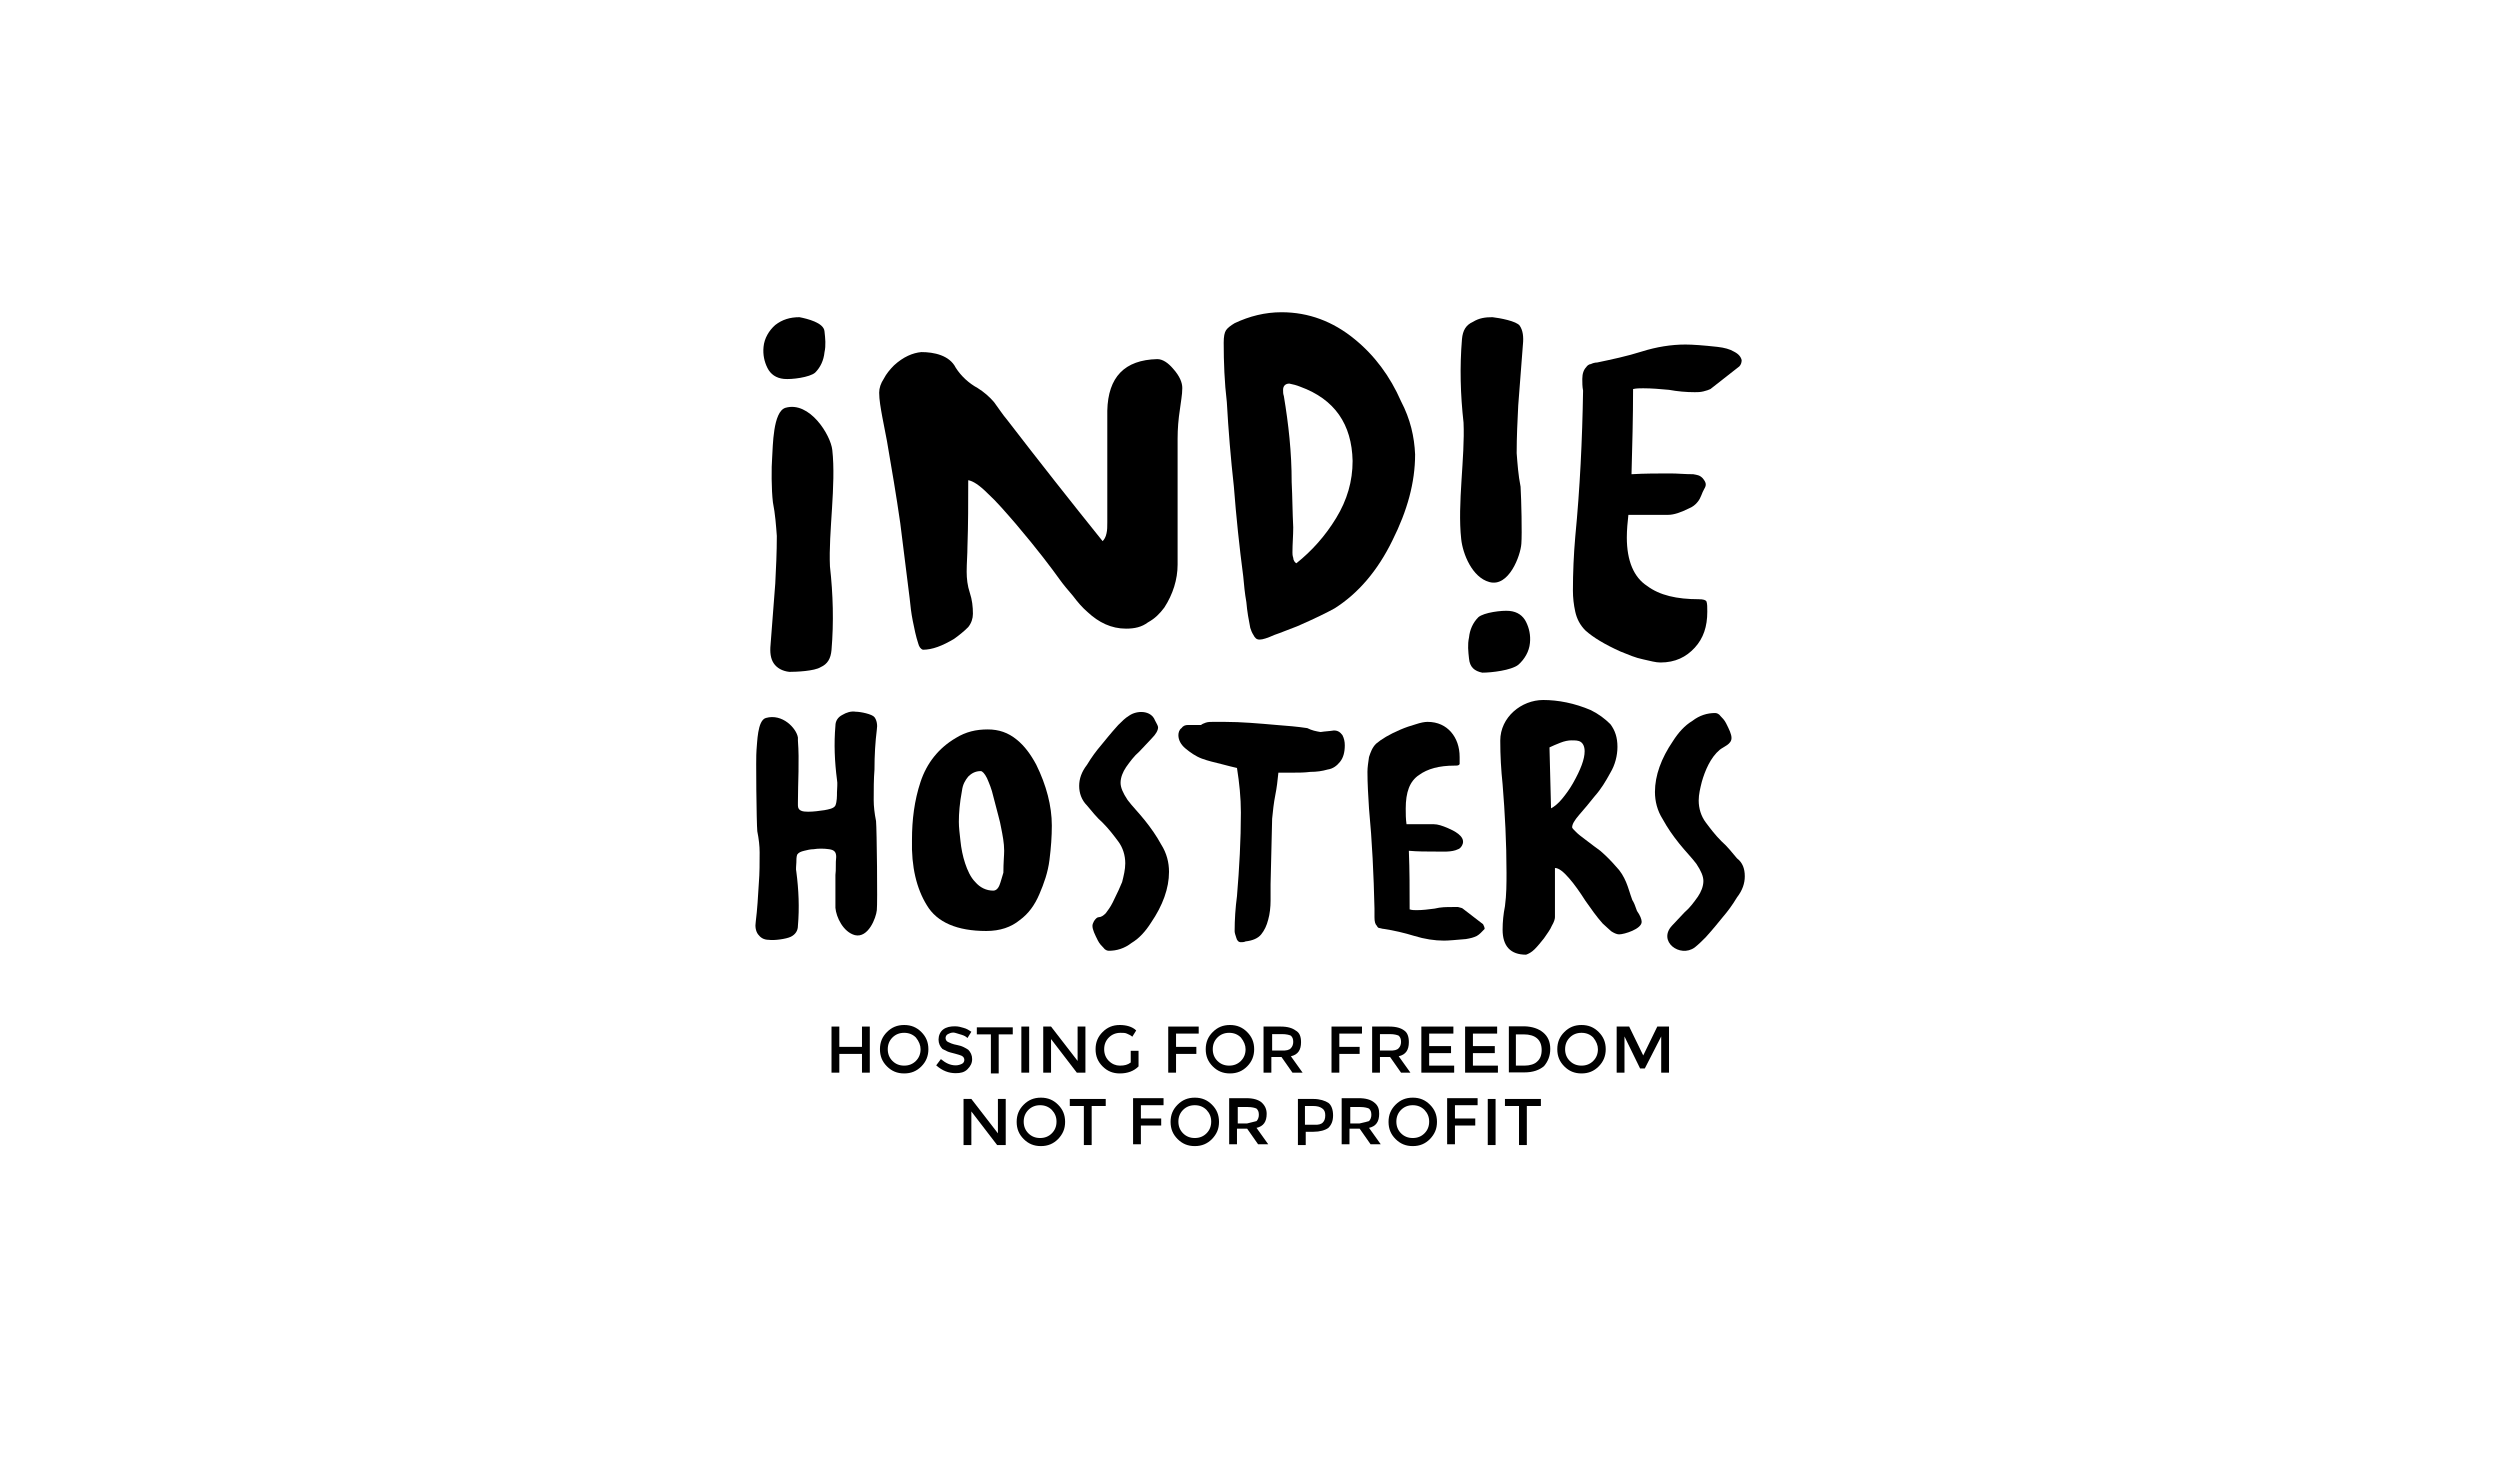
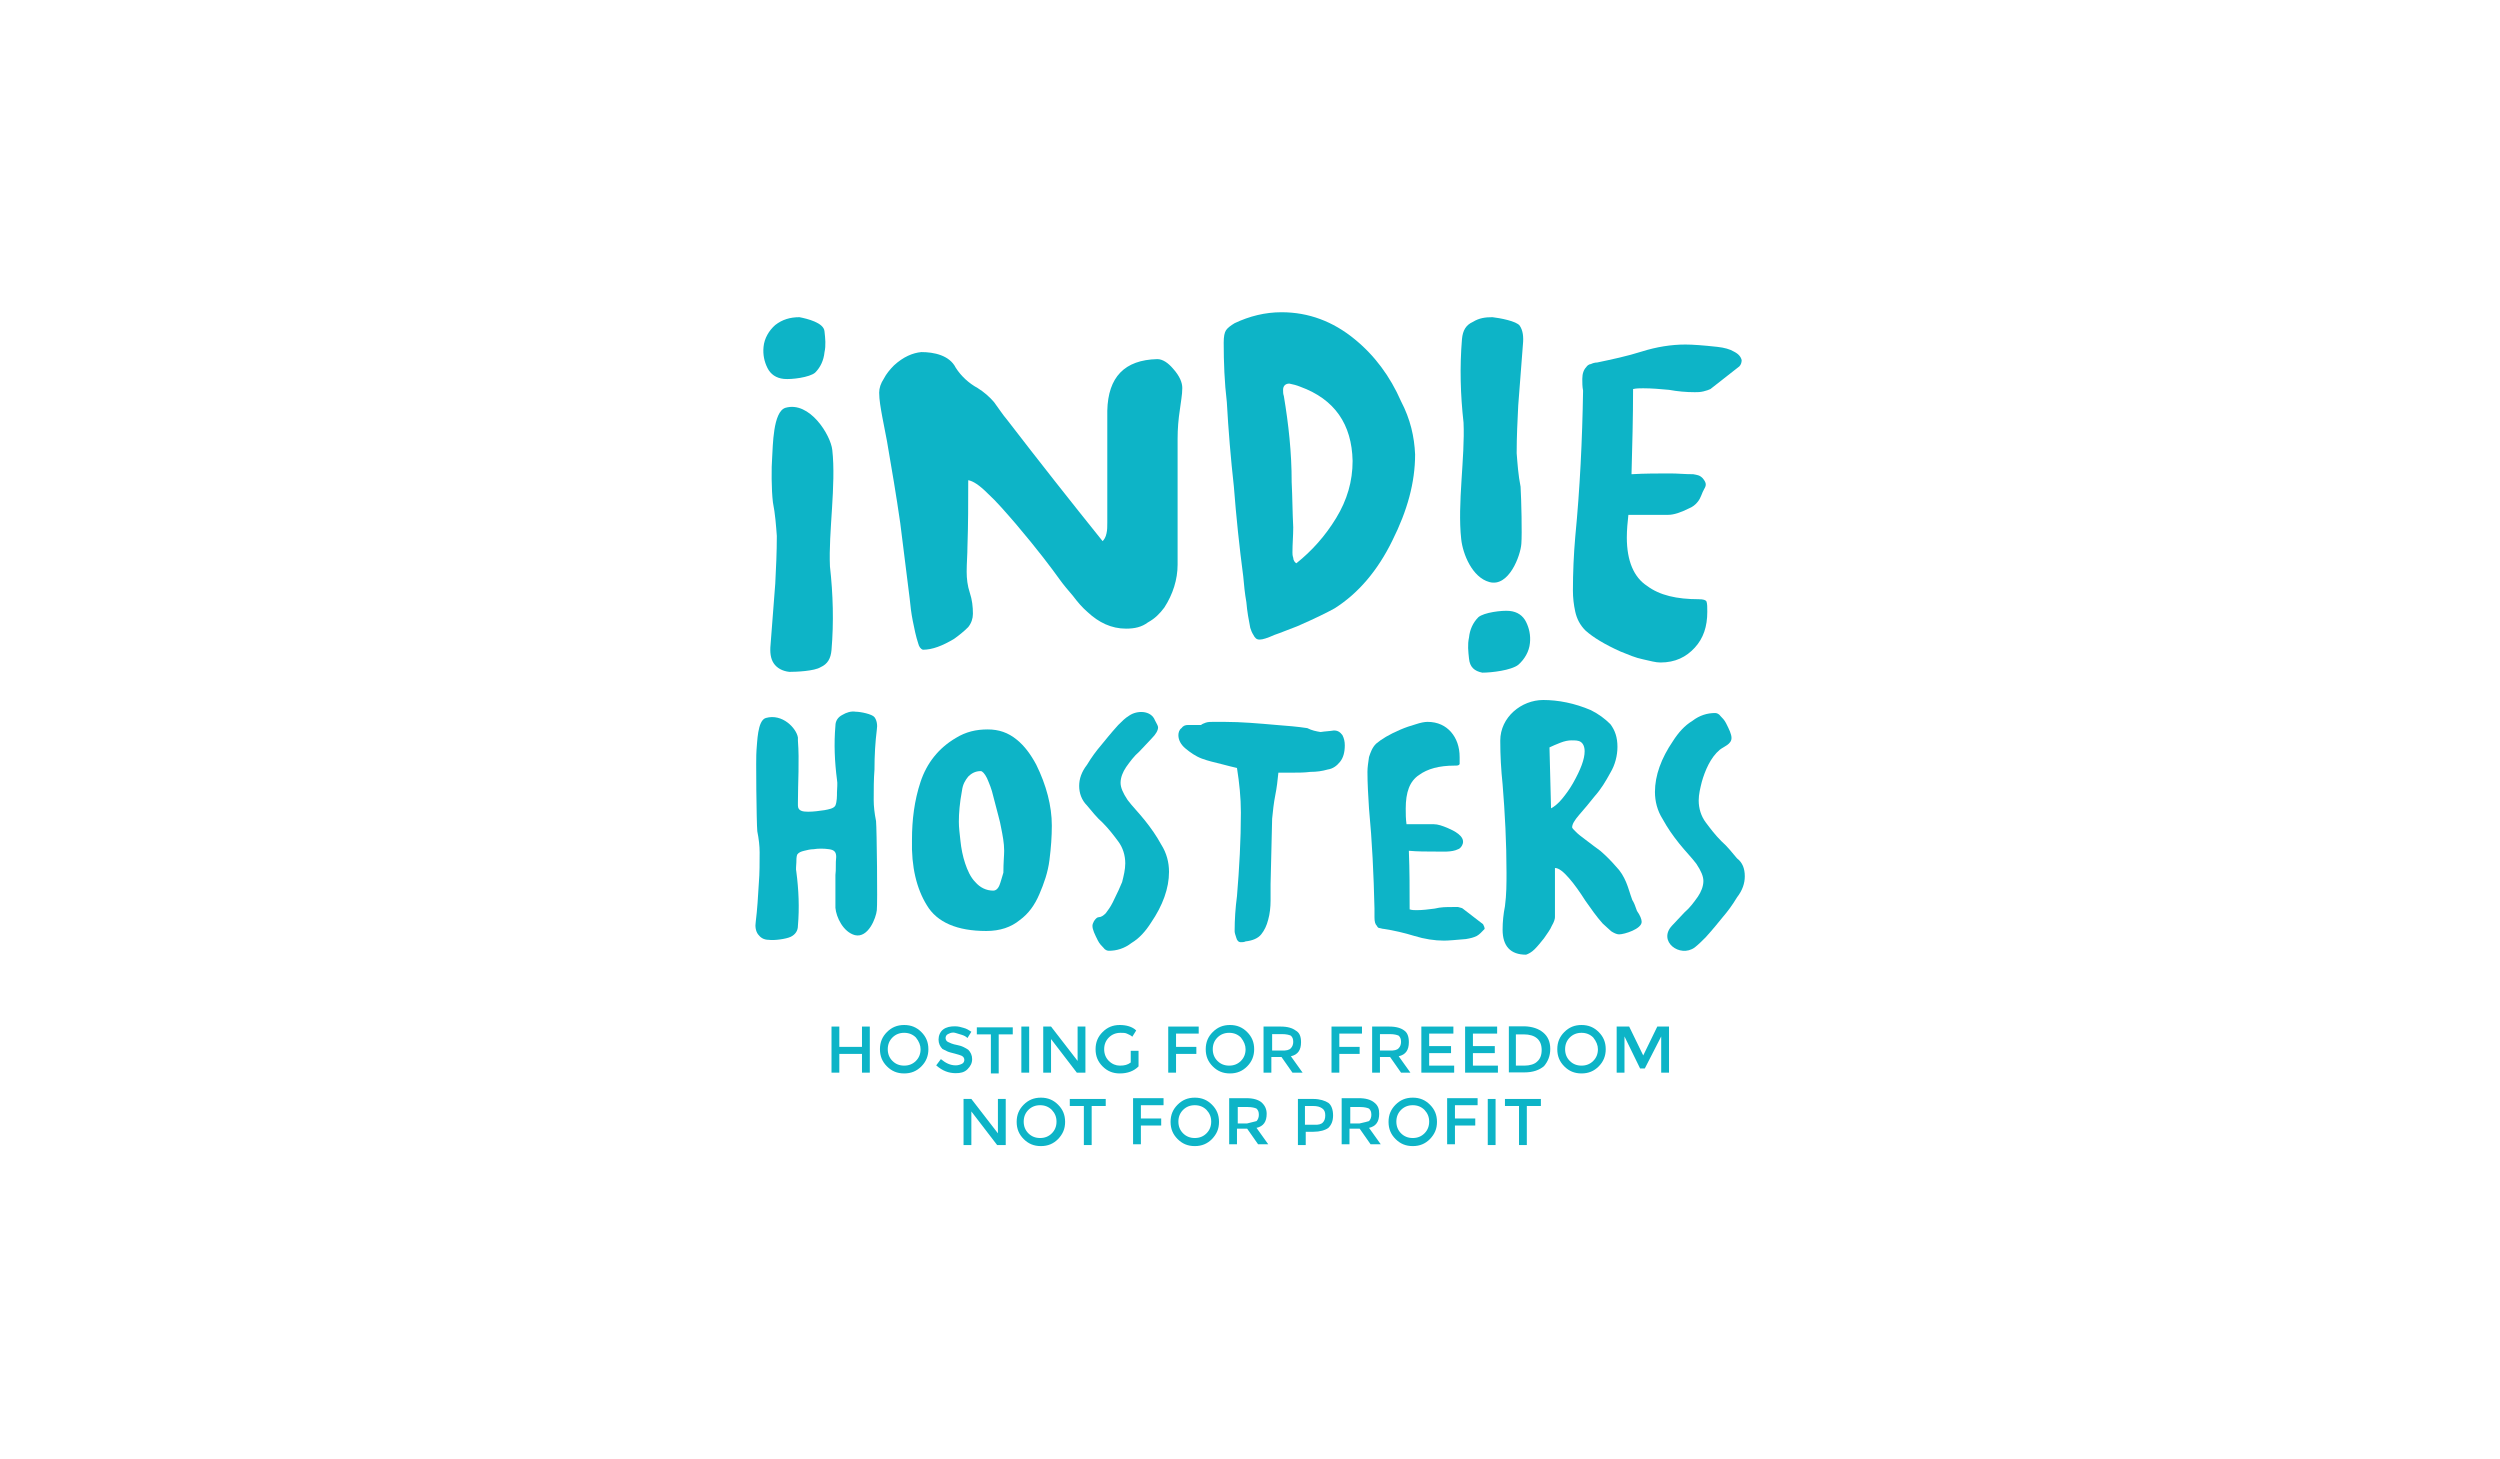
<svg xmlns="http://www.w3.org/2000/svg" version="1.1" id="Calque_1_-_copie_4" x="0px" y="0px" viewBox="0 0 960 560" enable-background="new 0 0 960 560" xml:space="preserve">
-   <g>
+   <g style="fill: #0db4c7">
    <g>
      <g>
        <path d="M454,149c0,2.7-0.6,5.4-0.9,8.1c-0.6,3.9-0.9,7.5-0.9,11.4v48.3c0,5.7-1.8,11.4-5.1,16.5c-1.8,2.4-3.6,4.2-6.3,5.7     c-2.4,1.8-5.1,2.4-8.4,2.4c-5.7,0-10.5-2.4-14.7-6.3c-2.1-1.8-3.9-3.9-5.7-6.3c-1.8-2.1-3.6-4.2-5.1-6.3     c-3-4.2-8.4-11.4-16.8-21.3c-3.9-4.5-7.5-8.7-10.8-11.7c-3.3-3.3-5.7-4.8-7.5-5.1c0,8.4,0,17.1-0.3,25.5c0,3-0.3,6.3-0.3,9.6     c0,2.7,0.3,5.4,1.2,8.1s1.2,5.4,1.2,8.1c0,1.8-0.6,3.6-1.8,5.1c-1.5,1.5-3.3,3-5.4,4.5c-4.5,2.7-8.4,4.2-12,4.2     c-0.9-0.3-1.5-1.2-1.8-2.4c-0.9-2.7-1.5-5.7-2.1-8.7s-0.9-5.7-1.2-8.7c-1.2-9.6-2.4-19.2-3.6-28.8c-1.5-10.5-3.3-21-5.1-31.5     c-0.6-3-1.2-6-1.8-9.3s-1.2-6.6-1.2-9.3c0-1.8,0.6-3.6,1.8-5.4c0.9-1.8,2.4-3.6,3.9-5.1c3.6-3.3,7.2-4.8,10.5-5.1     c2.4,0,5.1,0.3,7.5,1.2c2.4,0.9,4.5,2.4,5.7,4.8c2.1,3.3,5.1,6,8.4,7.8c2.4,1.5,4.5,3.3,6.3,5.4c1.8,2.4,3.3,4.8,5.1,6.9     c12,15.6,24.3,31.2,36.6,46.5c0.6-0.6,1.2-1.5,1.5-3c0.3-1.2,0.3-2.7,0.3-4.2c0-3.6,0-6.3,0-7.8v-35.1     c0.3-12.9,6.6-19.5,19.2-19.8c2.1,0,4.2,1.5,6,3.6C453.1,144.5,454,147,454,149z" />
        <path d="M543.4,174.5c0,10.8-3,21.6-8.7,33c-5.7,11.7-13.2,20.4-22.2,26.1c-2.7,1.5-7.5,3.9-14.4,6.9c-3.3,1.2-6,2.4-8.7,3.3     c-2.7,1.2-4.5,1.8-5.7,1.8s-1.8-0.6-2.4-1.8c-0.6-0.9-0.9-1.8-1.2-2.7c-0.6-3-1.2-6.3-1.5-9.9c-0.6-3.3-0.9-6.6-1.2-9.9     c-1.5-11.4-2.7-22.8-3.6-34.5c-1.2-10.8-2.1-21.6-2.7-32.4c-0.9-7.5-1.2-15.3-1.2-22.8c0-2.4,0.3-3.9,0.9-4.8     c0.6-0.9,1.8-1.8,3.3-2.7c5.7-2.7,11.7-4.2,18-4.2c10.5,0,19.8,3.6,27.9,10.2c7.8,6.3,13.8,14.4,18,24     C541.6,161,543.1,167.7,543.4,174.5z M519.4,177c-0.3-14.1-6.9-23.7-20.1-28.5c-1.5-0.6-2.7-0.9-4.2-1.2c-1.5,0-2.4,0.9-2.4,2.4     c0,0.9,0,1.5,0.3,2.4c1.8,10.8,3,21.6,3,33c0.3,6,0.3,11.7,0.6,17.4c0,3.3-0.3,6.3-0.3,9.6c0,0.6,0,1.2,0.3,2.1     c0,0.9,0.6,1.8,1.2,2.1c6-4.8,11.1-10.5,15.3-17.4C517.3,192,519.4,184.8,519.4,177z" />
        <path d="M665.8,135c-1.5-0.9-3.6-1.5-6.3-1.8c-5.4-0.6-9.6-0.9-12.3-0.9c-5.4,0-11.1,0.9-16.8,2.7c-5.7,1.8-11.4,3-17.1,4.2     c-0.9,0-1.8,0.3-2.4,0.6c-0.6,0-1.5,0.6-1.8,1.2c-0.9,0.9-1.5,2.4-1.5,4.5c0,1.5,0,3,0.3,4.5c-0.3,18.9-1.2,37.5-3,56.1     c-0.6,6.9-0.9,13.8-0.9,20.7c0,2.7,0.3,5.4,0.9,8.1s1.8,5.1,3.9,7.2c3,2.7,7.5,5.4,13.5,8.1c3,1.2,5.7,2.4,8.7,3     c2.7,0.6,4.8,1.2,6.6,1.2c5.7,0,9.9-2.1,13.2-5.7c3.3-3.6,4.8-8.1,4.8-13.8c0-1.8,0-3-0.3-3.9c-0.3-0.6-1.2-0.9-3-0.9     c-8.4,0-15-1.5-19.8-5.1c-5.1-3.3-7.8-9.6-7.8-18.6c0-3,0.3-6,0.6-8.7h15.3c2.1,0,4.8-0.9,7.8-2.4c1.5-0.6,2.7-1.5,3.6-2.7     c1.2-1.5,1.5-3.3,2.4-4.8s0.9-2.4-0.6-4.2c-1.2-1.2-2.1-1.2-3.6-1.5c-3.3,0-6-0.3-8.7-0.3c-4.8,0-9.9,0-15,0.3     c0.3-11.1,0.6-21.9,0.6-32.7c1.2-0.3,2.7-0.3,3.9-0.3c3.3,0,6.6,0.3,9.9,0.6c3.3,0.6,6.6,0.9,9.9,0.9c0.9,0,2.1,0,3.3-0.3     c1.2-0.3,2.1-0.6,2.7-0.9l11.1-8.7c0.6-0.6,0.9-1.5,0.9-2.4C668.5,137,667.6,135.9,665.8,135z" />
        <g>
          <path d="M584.2,208.8c-0.3,4.5-4.8,16.8-12.3,14.7c-6.6-1.8-10.2-10.8-10.8-16.5c-1.5-13.5,1.5-31.5,0.9-44.7      c-1.2-10.8-1.5-21.3-0.6-32.1c0.3-3.3,1.5-5.4,4.2-6.6c2.4-1.5,4.8-1.8,7.5-1.8c2.7,0.3,9.3,1.5,10.5,3.3      c1.2,1.8,1.5,4.2,1.2,7.2c-0.6,7.8-1.2,15.6-1.8,23.4c-0.3,6-0.6,12-0.6,18.3c0.3,3.9,0.6,8.4,1.5,12.9      C584.2,192,584.5,204.9,584.2,208.8z M587.5,246.9c-0.3,3.3-2.1,6.3-4.5,8.4c-2.7,2.1-10.2,3-13.8,3c-3-0.6-4.8-2.1-5.1-5.4      c-0.3-2.7-0.6-5.4,0-8.1c0.3-3,1.5-5.7,3.6-7.8c2.1-1.8,9-2.7,12-2.4c3,0.3,5.1,1.8,6.3,4.2      C587.2,241.2,587.8,243.9,587.5,246.9z" />
        </g>
        <g>
          <path d="M296.5,175.8c0.3-4.5,0.3-17.7,5.1-19.2c9.3-2.7,17.4,10.5,18,16.2c1.5,13.5-1.5,31.5-0.9,44.7      c1.2,10.8,1.5,21.3,0.6,32.1c-0.3,3.3-1.5,5.4-4.2,6.6c-2.4,1.5-9.3,1.8-12,1.8c-2.7-0.3-4.8-1.5-6-3.3s-1.5-4.2-1.2-7.2      c0.6-7.8,1.2-15.6,1.8-23.4c0.3-6,0.6-12,0.6-18.3c-0.3-3.9-0.6-8.4-1.5-12.9C296.2,188,296.2,179.4,296.5,175.8z M293.2,133.2      c0.3-3.3,2.1-6.3,4.5-8.4c2.7-2.1,5.7-3,9.3-3c3,0.6,9.3,2.1,9.6,5.4c0.3,2.7,0.6,5.4,0,8.1c-0.3,3-1.5,5.7-3.6,7.8      c-2.1,1.8-9,2.7-12,2.4c-3-0.3-5.1-1.8-6.3-4.2C293.5,138.9,292.9,136.2,293.2,133.2z" />
        </g>
      </g>
      <g>
        <path d="M403.9,317c0,4.2-0.3,8.4-0.9,13.2c-0.6,4.8-2.1,9-3.9,13.2c-1.8,4.2-4.2,7.5-7.5,9.9c-3.3,2.7-7.5,4.2-12.9,4.2     c-11.1,0-18.9-3.3-22.8-9.9c-3.9-6.3-6-14.7-5.7-25.2c0-7.5,0.9-15,3.3-22.2c2.4-7.2,6.9-12.9,13.5-16.8     c3.9-2.4,7.8-3.3,12.3-3.3c4.2,0,7.8,1.2,11.1,3.9c3,2.4,5.4,5.7,7.5,9.6C401.8,301.5,403.9,309.5,403.9,317z M385.6,326.7     c0-3-0.6-6-1.2-9c-0.3-2.1-1.5-6-3-12c-0.6-2.7-1.5-4.8-2.4-6.9c-0.9-1.8-1.8-2.7-2.4-2.7c-2.1,0-3.6,0.9-4.8,2.1     c-1.2,1.5-2.1,3-2.4,5.4c-0.9,4.8-1.2,8.7-1.2,12c0,2.1,0.3,4.5,0.6,7.2c0.3,3,0.9,6,1.8,8.7c0.9,2.7,2.1,5.4,3.9,7.2     c1.8,2.1,4.2,3.3,6.9,3.3c0.9,0,1.8-0.6,2.4-2.1c0.6-1.5,0.9-3,1.5-4.8C385.3,331.2,385.6,328.5,385.6,326.7z" />
        <path d="M414.4,301.8c0-2.7,0.9-5.4,3-8.1c1.8-3,3.6-5.4,5.4-7.5c1.5-1.8,3.6-4.5,6.6-7.8c1.5-1.5,2.7-2.7,4.2-3.6     c3-2.1,8.4-2.1,9.9,1.8c0.6,1.2,1.2,2.1,1.2,2.7c0,1.2-0.9,2.7-2.4,4.2s-3,3.3-4.8,5.1c-2.1,1.8-3.6,3.9-5.1,6     c-1.2,1.8-2.1,3.9-2.1,6c0,1.8,0.9,3.9,2.7,6.6c1.8,2.4,4.2,4.8,6.6,7.8c2.4,3,4.5,6,6.3,9.3c2.1,3.3,3,6.9,3,10.5     c0,6.3-2.4,12.9-6.9,19.5c-2.1,3.3-4.5,6-7.5,7.8c-2.7,2.1-5.7,3-8.7,3c-0.6,0-1.5-0.3-2.1-1.2c-0.6-0.6-1.5-1.5-2.1-2.7     c-1.2-2.4-2.1-4.2-2.1-5.7c0-0.6,0.3-1.2,0.6-1.8c0.6-0.9,1.2-1.5,1.8-1.5c0.9,0,1.8-0.6,2.7-1.5c0.9-1.2,1.8-2.4,2.7-4.2     c1.8-3.6,3-6.3,3.6-7.8c0.6-2.4,1.2-4.8,1.2-7.2c0-3-0.9-6-2.7-8.4c-1.8-2.4-3.6-4.8-6-7.2c-2.4-2.1-4.2-4.5-6-6.6     C415.3,307.2,414.4,304.5,414.4,301.8z" />
        <path d="M516.4,286.2c0,2.7-0.6,4.8-1.8,6.3c-1.2,1.5-2.7,2.7-4.8,3c-2.1,0.6-4.2,0.9-6.6,0.9c-2.4,0.3-4.5,0.3-6.6,0.3     c-1.8,0-3.9,0-5.7,0c-0.3,3-0.6,5.7-1.2,8.7c-0.6,3-0.9,6-1.2,9l-0.6,25.2c0,1.8,0,3.9,0,6.3c0,2.4-0.3,5.1-0.9,7.2     c-0.6,2.4-1.5,4.2-2.7,5.7s-3.3,2.4-6,2.7c-0.6,0.3-1.2,0.3-1.8,0.3c-0.9,0-1.5-0.6-1.8-1.8c-0.3-0.9-0.6-1.8-0.6-2.4     c0-4.5,0.3-9,0.9-13.5c0.9-10.8,1.5-21.6,1.5-32.1c0-5.7-0.6-11.4-1.5-17.1c-1.5-0.3-3.6-0.9-6-1.5c-2.4-0.6-5.1-1.2-7.5-2.1     c-2.4-0.9-4.5-2.4-6.3-3.9s-2.7-3.3-2.7-5.1c0-0.9,0.3-2.1,1.2-2.7c0.6-0.9,1.5-1.2,2.4-1.2h5.1c0.3-0.3,0.9-0.6,1.8-0.9     c0.9-0.3,1.8-0.3,2.7-0.3c2.1,0,3.6,0,4.5,0c6.6,0,13.2,0.6,20.1,1.2c3.9,0.3,7.8,0.6,11.7,1.2c1.8,0.9,3.3,1.2,5.1,1.5     c1.8-0.3,3.3-0.3,5.1-0.6c1.5,0,2.4,0.6,3.3,1.8C516.1,283.5,516.4,284.7,516.4,286.2z" />
        <path d="M567.1,359.4c-1.2,0.6-2.4,0.9-4.2,1.2c-3.6,0.3-6.6,0.6-8.4,0.6c-3.6,0-7.5-0.6-11.4-1.8s-7.8-2.1-11.7-2.7     c-0.6,0-1.2-0.3-1.5-0.3c-0.6,0-0.9-0.3-1.2-0.9c-0.6-0.6-0.9-1.5-0.9-3.3c0-0.9,0-2.1,0-3.3c-0.3-12.9-0.9-25.8-2.1-38.4     c-0.3-4.8-0.6-9.6-0.6-14.1c0-1.8,0.3-3.6,0.6-5.7c0.6-1.8,1.2-3.6,2.7-5.1c2.1-1.8,5.1-3.6,9.3-5.4c2.1-0.9,3.9-1.5,6-2.1     c1.8-0.6,3.3-0.9,4.5-0.9c3.9,0,6.9,1.5,9,3.9c2.1,2.4,3.3,5.7,3.3,9.6c0,1.2,0,2.1,0,2.7c-0.3,0.6-0.9,0.6-2.1,0.6     c-5.7,0-10.2,1.2-13.5,3.6c-3.6,2.4-5.1,6.6-5.1,12.9c0,2.1,0,3.9,0.3,6h10.5c1.5,0,3.3,0.6,5.4,1.5c2.1,0.9,6.6,3,5.7,6     c-0.3,0.9-0.9,1.8-1.8,2.1c-2.4,1.2-6,0.9-8.7,0.9c-3.3,0-6.9,0-10.2-0.3c0.3,7.5,0.3,15,0.3,22.5c0.9,0.3,1.8,0.3,2.7,0.3     c2.4,0,4.5-0.3,6.9-0.6c2.4-0.6,4.5-0.6,6.9-0.6c0.6,0,1.2,0,2.1,0c0.9,0.3,1.5,0.3,1.8,0.6l7.8,6c0.3,0.6,0.6,1.2,0.6,1.8     C568.9,357.9,568.3,358.7,567.1,359.4z" />
        <path d="M630.4,354c0,2.7-6.6,4.8-8.7,4.8c-0.9,0-2.1-0.6-3-1.2c-0.9-0.9-2.1-1.8-3.3-3c-2.4-2.7-4.5-5.7-6.6-8.7     c-2.1-3.3-4.2-6.3-6.3-8.7c-2.1-2.4-3.9-3.9-5.4-3.9v18.9c0,0.6-0.3,1.8-1.2,3.3c-0.6,1.5-1.8,3-3,4.8c-1.2,1.5-2.4,3-3.6,4.2     s-2.4,1.8-3.3,2.1c-6,0-9-3.3-9-9.6c0-3,0.3-6,0.9-9c0.6-4.5,0.6-8.7,0.6-12.9c0-11.4-0.6-22.8-1.5-33.9     c-0.6-5.7-0.9-11.1-0.9-16.8c0-9,8.1-15.6,16.5-15.6c5.7,0,12,1.2,18.3,3.9c3,1.5,5.4,3.3,7.5,5.4c1.8,2.4,2.7,5.1,2.7,8.7     c0,3.3-0.9,6.9-2.7,9.9c-1.8,3.3-3.6,6.3-6,9c-2.1,2.7-4.2,5.1-6,7.2c-1.8,2.1-2.7,3.6-2.7,4.8c0,0.3,0.6,0.9,1.5,1.8     c0.9,0.9,2.1,1.8,3.3,2.7c2.7,2.1,4.8,3.6,6,4.5c2.1,1.8,4.2,3.9,6,6c1.8,1.8,3,3.9,3.9,6s1.5,4.5,2.4,6.9     c0.6,0.9,1.2,2.4,1.8,4.2C629.8,351.5,630.4,353,630.4,354z M608.5,288.5c0-1.8-0.6-3-1.5-3.6c-0.9-0.6-2.1-0.6-3.6-0.6     c-1.2,0-2.7,0.3-4.2,0.9c-1.5,0.6-3,1.2-4.2,1.8l0.6,23.4c1.2-0.6,2.7-1.8,4.2-3.6c1.5-1.8,3-3.9,4.2-6     C607,295.5,608.5,291.5,608.5,288.5z" />
        <path d="M670,336.5c0,2.7-0.9,5.4-3,8.1c-1.8,3-3.6,5.4-5.4,7.5c-1.5,1.8-3.6,4.5-6.6,7.8c-1.5,1.5-2.7,2.7-4.2,3.9     c-5.7,4.2-14.4-2.4-8.7-8.4c1.5-1.5,3-3.3,4.8-5.1c2.1-1.8,3.6-3.9,5.1-6c1.2-1.8,2.1-3.9,2.1-6c0-1.8-0.9-3.9-2.7-6.6     c-1.8-2.4-4.2-4.8-6.6-7.8s-4.5-6-6.3-9.3c-2.1-3.3-3-6.9-3-10.5c0-6.3,2.4-12.9,6.9-19.5c2.1-3.3,4.5-6,7.5-7.8     c2.7-2.1,5.7-3,8.7-3c0.6,0,1.5,0.3,2.1,1.2c0.6,0.6,1.5,1.5,2.1,2.7c1.2,2.4,2.1,4.2,2.1,5.7c0,2.4-3,3.3-4.5,4.5     c-3.6,3-5.7,8.1-6.9,12.3c-0.6,2.4-1.2,4.8-1.2,7.2c0,3,0.9,6,2.7,8.4c1.8,2.4,3.6,4.8,6,7.2c2.4,2.1,4.2,4.5,6,6.6     C669.1,331.2,670,333.5,670,336.5z" />
        <path d="M336.7,280.2c0.3-1.8,0-3.6-0.9-4.8c-0.9-1.2-5.4-2.1-7.2-2.1c-1.8-0.3-3.6,0.3-5.1,1.2c-1.8,0.9-2.7,2.4-2.7,4.2     c-0.6,6.9-0.3,13.8,0.6,20.7c0.3,1.5,0,3.3,0,4.8s0,3.6-0.6,5.1c-0.6,1.2-2.7,1.5-4.2,1.8c-2.1,0.3-4.2,0.6-6.3,0.6     s-3.9-0.3-3.9-2.4c0-0.3,0-0.9,0-1.2c0-7.8,0.6-15.9,0-23.7c0-0.3,0-0.6,0-1.2c-0.6-3.6-6-9.3-12.3-7.5     c-3.3,0.9-3.3,9.6-3.6,12.3c-0.3,2.4,0,28.2,0.3,31.2c0.6,3,0.9,5.7,0.9,8.1c0,3.9,0,8.1-0.3,11.7c-0.3,5.1-0.6,10.2-1.2,15     c-0.3,1.8,0,3.6,0.9,4.8s2.1,2.1,4.2,2.1c1.8,0.3,6.6-0.3,8.4-1.2c1.8-0.9,2.7-2.4,2.7-4.2c0.6-6.9,0.3-13.8-0.6-20.7     c-0.3-1.2,0-2.4,0-3.6c0-0.9,0-2.1,0.3-3c0.6-0.9,1.5-1.2,2.7-1.5s2.4-0.6,3.6-0.6c1.8-0.3,3.9-0.3,6,0s2.7,1.2,2.7,3     c-0.3,2.4,0,4.8-0.3,6.9c0,3.6,0,7.2,0,11.1c0,0.6,0,0.9,0,1.5c0.3,3.6,3,9.3,7.5,10.5c5.1,1.2,8.1-6.6,8.4-9.6     c0.3-2.4,0-30.9-0.3-34.2c-0.6-3-0.9-5.7-0.9-8.1c0-3.9,0-8.1,0.3-11.7C335.8,290,336.1,285,336.7,280.2z" />
      </g>
    </g>
    <g>
      <path d="M319.3,411.9v-17.7h3v7.8h8.7v-7.8h3v17.7h-3v-7.2h-8.7v7.2H319.3z" />
      <path d="M353.8,409.5c-1.8,1.8-3.9,2.7-6.6,2.7c-2.7,0-4.8-0.9-6.6-2.7s-2.7-3.9-2.7-6.6c0-2.7,0.9-4.8,2.7-6.6s3.9-2.7,6.6-2.7    c2.7,0,4.8,0.9,6.6,2.7s2.7,3.9,2.7,6.6C356.5,405.5,355.6,407.7,353.8,409.5z M351.7,398.4c-1.2-1.2-2.7-1.8-4.5-1.8    s-3.3,0.6-4.5,1.8s-1.8,2.7-1.8,4.5s0.6,3.3,1.8,4.5s2.7,1.8,4.5,1.8s3.3-0.6,4.5-1.8s1.8-2.7,1.8-4.5    C353.5,401.4,352.9,399.9,351.7,398.4z" />
      <path d="M366.1,396.5c-0.9,0-1.5,0.3-2.1,0.6s-0.9,0.9-0.9,1.5s0.3,1.2,0.9,1.5c0.6,0.3,1.8,0.9,3.6,1.2s3.3,1.2,4.2,1.8    c0.9,0.9,1.5,2.1,1.5,3.6s-0.6,2.7-1.8,3.9s-2.7,1.5-4.5,1.5c-2.7,0-5.1-0.9-7.5-3l1.8-2.4c1.8,1.5,3.6,2.4,5.7,2.4    c0.9,0,1.8-0.3,2.4-0.6c0.6-0.3,0.9-0.9,0.9-1.5s-0.3-1.2-0.9-1.5c-0.6-0.3-1.5-0.6-2.7-0.9c-1.2-0.3-2.4-0.6-3-0.9    c-0.6-0.3-1.2-0.6-1.8-0.9c-0.9-0.9-1.5-2.1-1.5-3.6s0.6-3,1.8-3.9s2.7-1.2,4.5-1.2c1.2,0,2.4,0.3,3.3,0.6c1.2,0.3,2.1,0.9,3,1.5    l-1.5,2.4c-0.6-0.6-1.2-0.9-2.1-1.2C367.6,396.9,366.7,396.5,366.1,396.5z" />
      <path d="M383.5,397.2v15h-3v-15h-5.4v-2.7h13.8v2.7H383.5z" />
      <path d="M392.2,394.2h3v17.7h-3V394.2z" />
      <path d="M413.8,394.2h3v17.7h-3.3l-9.9-12.9v12.9h-3v-17.7h3l10.2,13.2V394.2z" />
      <path d="M434.2,403.5h3v6c-1.8,1.8-4.2,2.7-7.2,2.7c-2.7,0-4.8-0.9-6.6-2.7s-2.7-3.9-2.7-6.6c0-2.7,0.9-4.8,2.7-6.6    s3.9-2.7,6.6-2.7c2.4,0,4.8,0.6,6.3,2.1l-1.5,2.4c-0.6-0.6-1.5-0.9-2.1-1.2s-1.5-0.3-2.4-0.3c-1.8,0-3.3,0.6-4.5,1.8    s-1.8,2.7-1.8,4.5s0.6,3.3,1.8,4.5s2.7,1.8,4.2,1.8c1.8,0,3-0.3,4.2-1.2V403.5z" />
      <path d="M451.6,397.2v4.8h7.8v2.7h-7.8v7.2h-3v-17.7h11.7v2.7h-8.7V397.2z" />
      <path d="M478.9,409.5c-1.8,1.8-3.9,2.7-6.6,2.7c-2.7,0-4.8-0.9-6.6-2.7s-2.7-3.9-2.7-6.6c0-2.7,0.9-4.8,2.7-6.6s3.9-2.7,6.6-2.7    c2.7,0,4.8,0.9,6.6,2.7s2.7,3.9,2.7,6.6C481.6,405.5,480.7,407.7,478.9,409.5z M476.5,398.4c-1.2-1.2-2.7-1.8-4.5-1.8    s-3.3,0.6-4.5,1.8s-1.8,2.7-1.8,4.5s0.6,3.3,1.8,4.5s2.7,1.8,4.5,1.8s3.3-0.6,4.5-1.8s1.8-2.7,1.8-4.5    C478.3,401.4,477.7,399.9,476.5,398.4z" />
      <path d="M499.6,400.2c0,3-1.2,4.8-3.9,5.4l4.5,6.3h-3.9l-4.2-6h-3.9v6h-3v-17.7h6.6c2.7,0,4.5,0.6,5.7,1.5    C499,396.5,499.6,398,499.6,400.2z M495.7,402.5c0.6-0.6,0.9-1.5,0.9-2.4c0-1.2-0.3-1.8-0.9-2.4c-0.6-0.3-1.8-0.6-3.3-0.6h-3.9    v6.3h3.6C493.9,403.5,495.1,403.2,495.7,402.5z" />
      <path d="M514.3,397.2v4.8h7.8v2.7h-7.8v7.2h-3v-17.7H523v2.7h-8.7V397.2z" />
      <path d="M541,400.2c0,3-1.2,4.8-3.9,5.4l4.5,6.3H538l-4.2-6h-3.9v6h-3v-17.7h6.6c2.7,0,4.5,0.6,5.7,1.5    C540.4,396.5,541,398,541,400.2z M537.1,402.5c0.6-0.6,0.9-1.5,0.9-2.4c0-1.2-0.3-1.8-0.9-2.4c-0.6-0.3-1.8-0.6-3.3-0.6h-3.9v6.3    h3.6C535.3,403.5,536.5,403.2,537.1,402.5z" />
      <path d="M558.1,394.2v2.7h-9.3v4.8h8.4v2.7h-8.4v4.8h9.6v2.7h-12.6v-17.7H558.1z" />
      <path d="M574.9,394.2v2.7h-9.3v4.8h8.4v2.7h-8.4v4.8h9.6v2.7h-12.6v-17.7H574.9z" />
      <path d="M592.6,396.5c1.8,1.5,2.7,3.6,2.7,6.3s-0.9,4.8-2.4,6.6c-1.8,1.5-4.2,2.4-7.5,2.4h-6v-17.7h6    C588.4,394.2,590.8,395,592.6,396.5z M592,403.2c0-3.9-2.4-6-6.9-6h-3v12h3.3c2.1,0,3.9-0.6,4.8-1.5    C591.4,406.7,592,405.2,592,403.2z" />
      <path d="M613.9,409.5c-1.8,1.8-3.9,2.7-6.6,2.7s-4.8-0.9-6.6-2.7c-1.8-1.8-2.7-3.9-2.7-6.6c0-2.7,0.9-4.8,2.7-6.6    c1.8-1.8,3.9-2.7,6.6-2.7s4.8,0.9,6.6,2.7c1.8,1.8,2.7,3.9,2.7,6.6C616.6,405.5,615.7,407.7,613.9,409.5z M611.8,398.4    c-1.2-1.2-2.7-1.8-4.5-1.8s-3.3,0.6-4.5,1.8s-1.8,2.7-1.8,4.5s0.6,3.3,1.8,4.5c1.2,1.2,2.7,1.8,4.5,1.8s3.3-0.6,4.5-1.8    s1.8-2.7,1.8-4.5C613.6,401.4,613,399.9,611.8,398.4z" />
      <path d="M623.8,411.9h-3v-17.7h4.8l5.4,11.1l5.4-11.1h4.5v17.7h-3V398l-6.3,12.3h-1.8l-6-12.3V411.9z" />
      <path d="M383.2,422h3v17.7h-3.3l-9.9-12.9v12.9h-3V422h3l10.2,13.2V422z" />
      <path d="M406.3,437.4c-1.8,1.8-3.9,2.7-6.6,2.7c-2.7,0-4.8-0.9-6.6-2.7s-2.7-3.9-2.7-6.6c0-2.7,0.9-4.8,2.7-6.6s3.9-2.7,6.6-2.7    c2.7,0,4.8,0.9,6.6,2.7s2.7,3.9,2.7,6.6S408.1,435.5,406.3,437.4z M403.9,426.2c-1.2-1.2-2.7-1.8-4.5-1.8s-3.3,0.6-4.5,1.8    s-1.8,2.7-1.8,4.5s0.6,3.3,1.8,4.5s2.7,1.8,4.5,1.8s3.3-0.6,4.5-1.8s1.8-2.7,1.8-4.5S405.1,427.5,403.9,426.2z" />
      <path d="M419.2,424.7v15h-3v-15h-5.4V422h13.8v2.7H419.2z" />
      <path d="M438.1,424.7v4.8h7.8v2.7h-7.8v7.2h-3v-17.7h11.7v2.7h-8.7V424.7z" />
      <path d="M465.4,437.4c-1.8,1.8-3.9,2.7-6.6,2.7c-2.7,0-4.8-0.9-6.6-2.7s-2.7-3.9-2.7-6.6c0-2.7,0.9-4.8,2.7-6.6s3.9-2.7,6.6-2.7    c2.7,0,4.8,0.9,6.6,2.7s2.7,3.9,2.7,6.6C468.1,433.5,467.2,435.5,465.4,437.4z M463.3,426.2c-1.2-1.2-2.7-1.8-4.5-1.8    s-3.3,0.6-4.5,1.8s-1.8,2.7-1.8,4.5s0.6,3.3,1.8,4.5s2.7,1.8,4.5,1.8s3.3-0.6,4.5-1.8s1.8-2.7,1.8-4.5S464.5,427.5,463.3,426.2z" />
      <path d="M486.4,427.7c0,3-1.2,4.8-3.9,5.4l4.5,6.3h-3.9l-4.2-6H475v6h-3v-17.7h6.6c2.7,0,4.5,0.6,5.7,1.5    C485.8,424.5,486.4,426,486.4,427.7z M482.5,430.5c0.6-0.6,0.9-1.5,0.9-2.4c0-1.2-0.3-1.8-0.9-2.4c-0.6-0.3-1.8-0.6-3.3-0.6h-3.9    v6.3h3.6C480.7,431,481.6,430.7,482.5,430.5z" />
      <path d="M510.1,423.5c1.2,0.9,1.8,2.7,1.8,4.8s-0.6,3.6-1.8,4.8c-1.2,0.9-3.3,1.5-5.7,1.5h-3v5.1h-3v-17.7h6    C506.8,422,508.9,422.7,510.1,423.5z M508,431c0.6-0.6,0.9-1.5,0.9-2.7s-0.3-2.1-1.2-2.7c-0.9-0.6-1.8-0.9-3.6-0.9h-3v7.2h3.6    C506.2,432,507.4,431.7,508,431z" />
      <path d="M529.6,427.7c0,3-1.2,4.8-3.9,5.4l4.5,6.3h-3.9l-4.2-6h-3.9v6h-3v-17.7h6.6c2.7,0,4.5,0.6,5.7,1.5    C529.3,424.5,529.6,426,529.6,427.7z M525.7,430.5c0.6-0.6,0.9-1.5,0.9-2.4c0-1.2-0.3-1.8-0.9-2.4c-0.6-0.3-1.8-0.6-3.3-0.6h-3.9    v6.3h3.6C523.9,431,525.1,430.7,525.7,430.5z" />
      <path d="M549.1,437.4c-1.8,1.8-3.9,2.7-6.6,2.7c-2.7,0-4.8-0.9-6.6-2.7c-1.8-1.8-2.7-3.9-2.7-6.6c0-2.7,0.9-4.8,2.7-6.6    c1.8-1.8,3.9-2.7,6.6-2.7c2.7,0,4.8,0.9,6.6,2.7c1.8,1.8,2.7,3.9,2.7,6.6S550.9,435.5,549.1,437.4z M547,426.2    c-1.2-1.2-2.7-1.8-4.5-1.8c-1.8,0-3.3,0.6-4.5,1.8c-1.2,1.2-1.8,2.7-1.8,4.5s0.6,3.3,1.8,4.5c1.2,1.2,2.7,1.8,4.5,1.8    c1.8,0,3.3-0.6,4.5-1.8c1.2-1.2,1.8-2.7,1.8-4.5S548.2,427.5,547,426.2z" />
      <path d="M558.7,424.7v4.8h7.8v2.7h-7.8v7.2h-3v-17.7h11.7v2.7h-8.7V424.7z" />
      <path d="M571.3,422h3v17.7h-3V422z" />
      <path d="M586.3,424.7v15h-3v-15h-5.4V422h13.8v2.7H586.3z" />
    </g>
  </g>
</svg>
